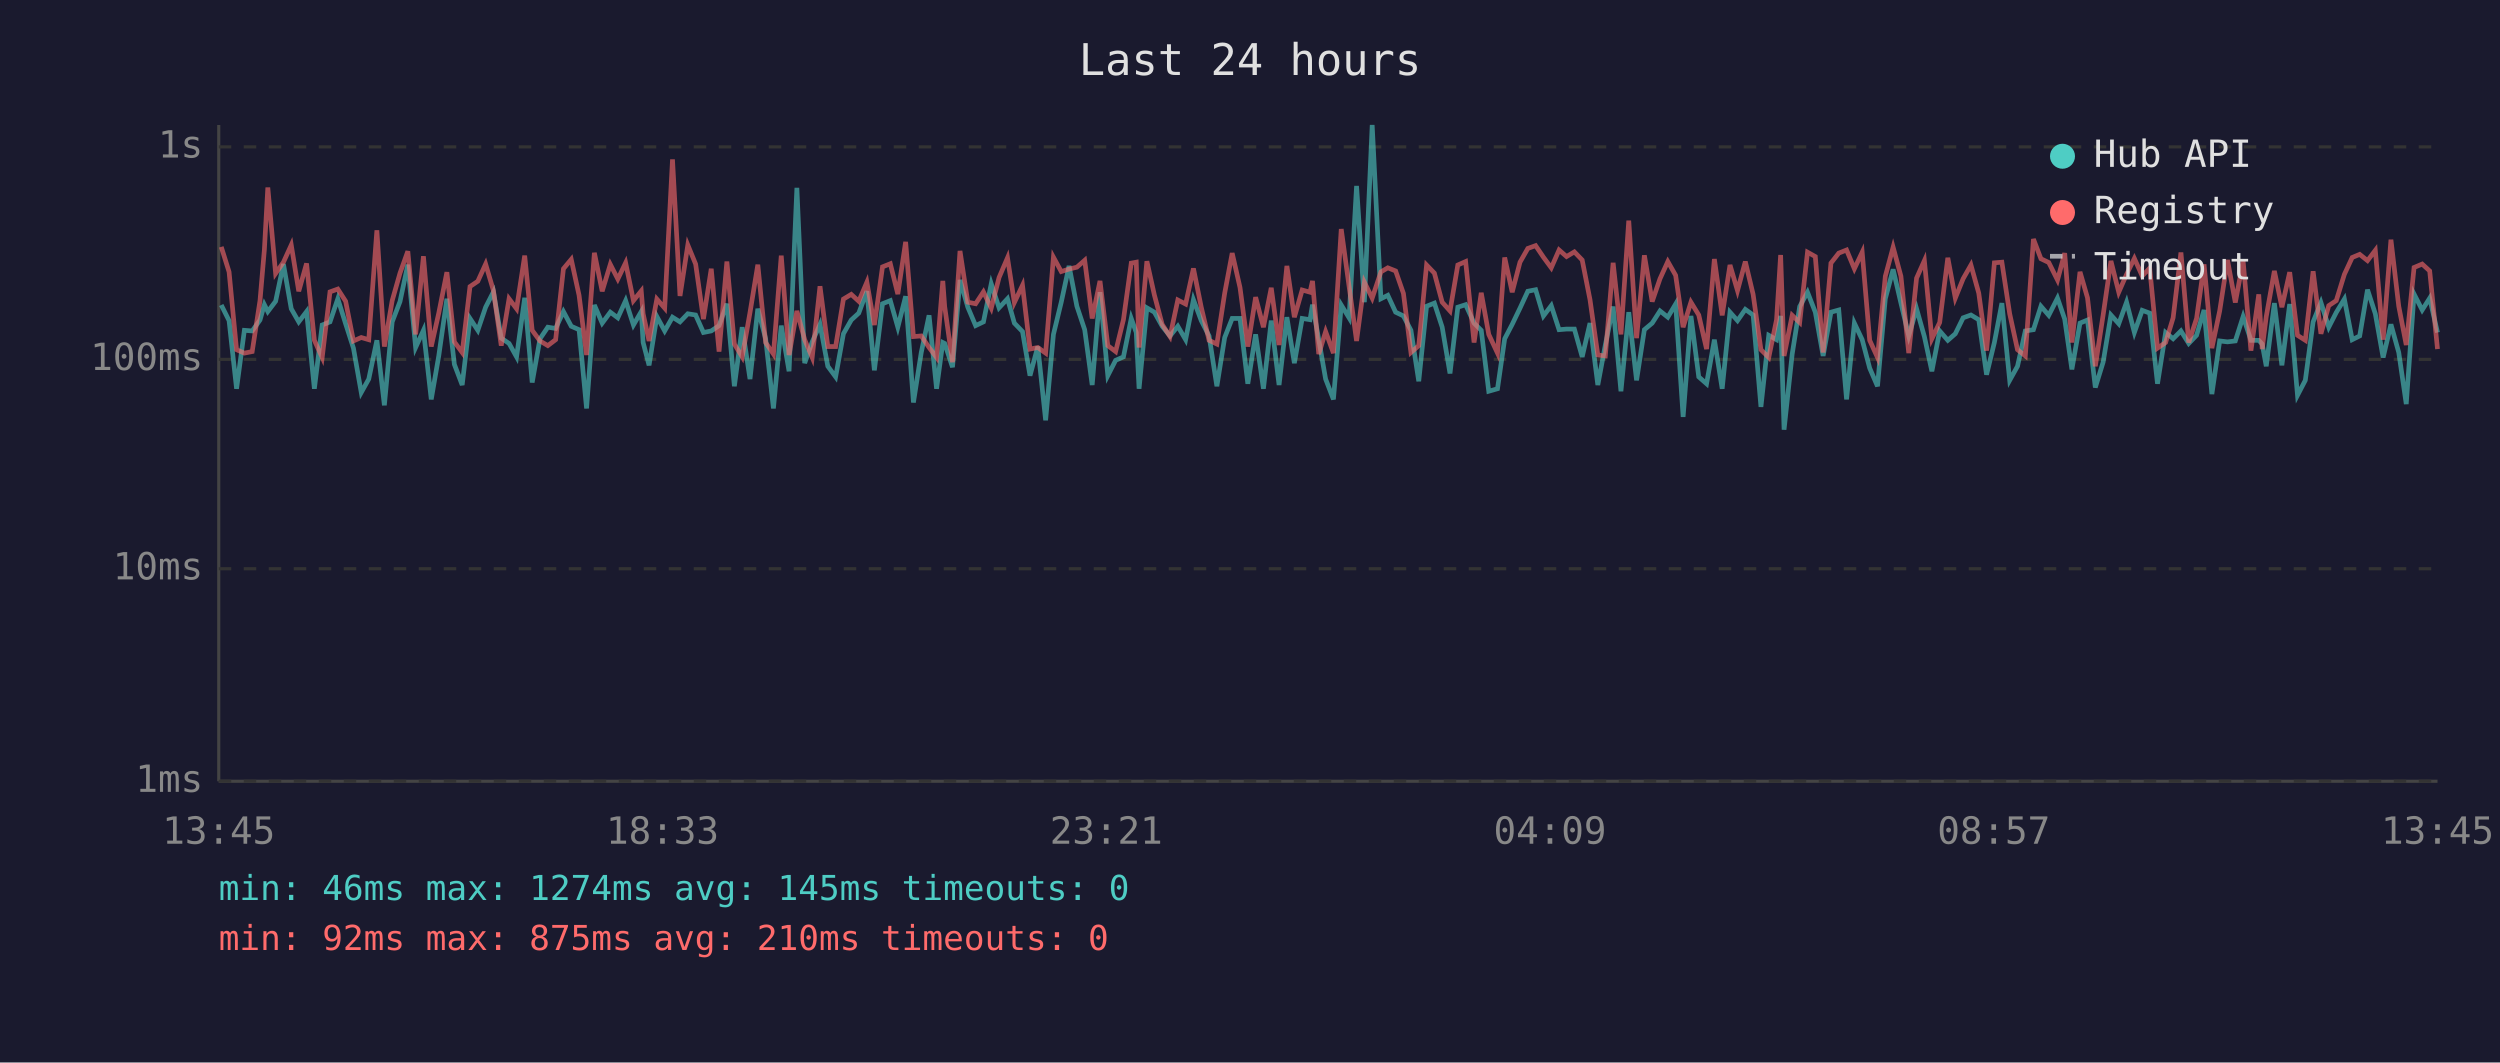
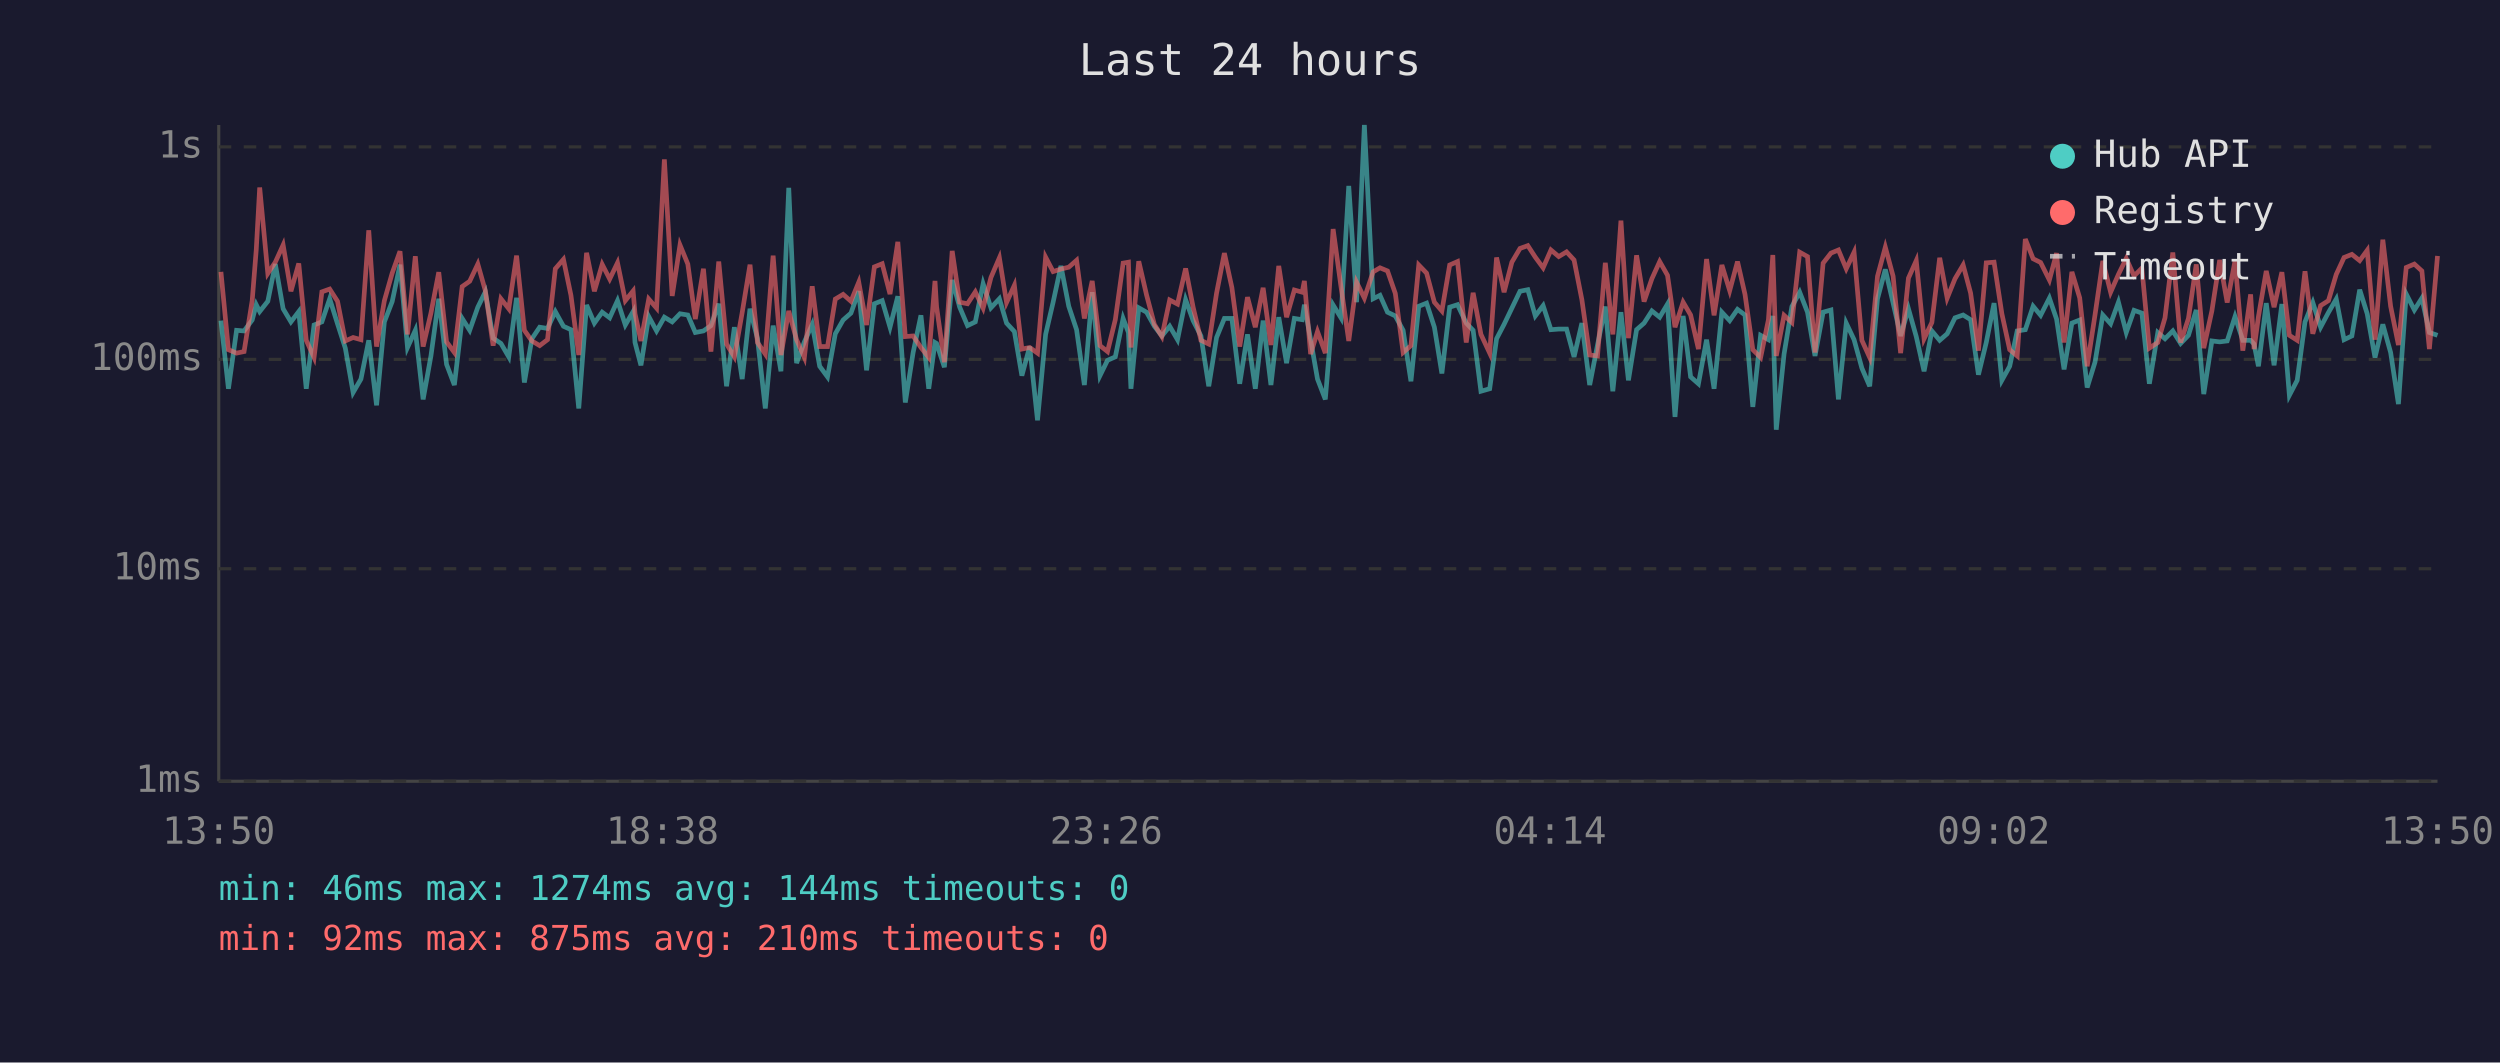
<svg xmlns="http://www.w3.org/2000/svg" viewBox="0 0 800 340" font-family="monospace" font-size="12">
  <rect width="800" height="340" fill="#1a1a2e" />
  <text x="400" y="24" fill="#e0e0e0" font-size="14" text-anchor="middle">Last 24 hours</text>
  <line x1="70" y1="40" x2="70" y2="250" stroke="#444" stroke-width="1" />
  <line x1="70" y1="250" x2="780" y2="250" stroke="#444" stroke-width="1" />
  <line x1="70" y1="250" x2="780" y2="250" stroke="#333" stroke-width="1" stroke-dasharray="4" />
  <text x="65" y="250" fill="#888" text-anchor="end" dominant-baseline="middle">1ms</text>
  <line x1="70" y1="182" x2="780" y2="182" stroke="#333" stroke-width="1" stroke-dasharray="4" />
  <text x="65" y="182" fill="#888" text-anchor="end" dominant-baseline="middle">10ms</text>
  <line x1="70" y1="115" x2="780" y2="115" stroke="#333" stroke-width="1" stroke-dasharray="4" />
  <text x="65" y="115" fill="#888" text-anchor="end" dominant-baseline="middle">100ms</text>
  <line x1="70" y1="47" x2="780" y2="47" stroke="#333" stroke-width="1" stroke-dasharray="4" />
  <text x="65" y="47" fill="#888" text-anchor="end" dominant-baseline="middle">1s</text>
-   <text x="70" y="270" fill="#888" text-anchor="middle">13:45</text>
-   <text x="212" y="270" fill="#888" text-anchor="middle">18:33</text>
-   <text x="354" y="270" fill="#888" text-anchor="middle">23:21</text>
-   <text x="496" y="270" fill="#888" text-anchor="middle">04:09</text>
-   <text x="638" y="270" fill="#888" text-anchor="middle">08:57</text>
-   <text x="780" y="270" fill="#888" text-anchor="middle">13:45</text>
-   <polyline points="70.8,97.6 73.3,102.6 75.7,124.4 78.2,105.7 80.7,105.9 83.2,102.4 84.6,97.5 85.7,99.7 88.2,96.4 90.7,84.5 93.2,98.8 95.6,103.0 98.1,99.7 100.6,124.4 103.1,104.0 105.6,103.0 108.1,95.6 110.6,103.6 113.1,111.4 115.6,125.6 118.0,121.3 120.6,108.9 123.0,129.7 125.5,103.0 128.0,96.5 130.5,84.7 133.0,111.2 135.5,105.7 138.0,127.8 140.4,113.9 143.0,95.6 145.4,116.6 147.9,123.2 150.4,101.9 152.9,105.7 155.4,98.3 157.9,93.4 160.4,108.2 162.9,109.9 165.3,114.2 167.9,95.3 170.3,122.4 172.8,108.4 175.3,104.7 177.8,105.1 180.3,99.7 182.8,104.4 185.3,105.5 187.7,130.7 190.2,97.6 192.7,103.4 195.3,99.9 197.7,101.7 200.2,96.2 202.7,104.0 205.2,99.7 205.8,109.6 207.7,116.9 210.2,101.3 212.7,105.9 215.2,101.5 217.6,103.0 220.1,100.4 222.6,100.8 225.1,106.4 227.6,105.9 230.1,104.2 232.6,97.2 235.0,123.6 237.5,104.7 240.0,121.3 242.5,98.8 245.0,108.4 247.5,130.7 250.0,104.2 252.5,118.8 255.0,60.1 257.5,116.2 259.9,109.4 262.4,103.8 264.9,117.2 267.4,120.6 269.9,106.8 272.4,102.4 274.8,100.2 277.4,93.2 279.8,118.5 282.4,97.2 284.9,96.2 287.3,104.7 289.8,94.8 292.3,128.8 294.8,112.8 297.3,100.9 299.7,124.4 301.7,109.6 302.3,109.9 304.8,117.5 307.2,89.6 309.7,98.3 312.2,104.2 314.7,103.0 317.2,90.8 319.7,98.5 322.4,95.6 324.6,103.4 327.2,106.1 329.6,120.2 332.1,110.9 334.6,134.5 337.1,107.0 339.6,96.7 342.1,85.1 344.6,98.0 347.1,105.5 349.5,123.2 352.0,93.5 354.5,120.2 357.0,115.3 359.5,114.2 362.0,101.9 363.6,106.4 364.5,124.4 367.0,98.5 369.4,99.9 371.9,104.4 374.4,107.5 376.9,104.4 379.4,108.7 381.9,95.9 384.4,102.6 386.9,107.5 389.4,123.6 391.9,108.0 394.3,101.9 396.8,101.9 399.3,122.8 401.8,107.0 404.3,124.4 406.8,102.6 409.3,123.2 411.8,101.5 414.2,116.2 416.7,101.9 419.2,102.3 420.0,97.5 422.0,108.7 424.2,121.3 426.7,127.8 429.2,97.6 431.7,101.7 434.1,59.5 436.6,96.7 439.1,40.0 441.9,95.6 444.1,94.5 446.6,99.9 449.1,101.1 451.5,105.7 454.0,122.0 456.5,98.0 459.0,97.0 461.5,104.7 464.0,119.5 466.5,98.3 469.0,97.5 471.7,103.4 474.0,105.7 476.4,125.2 479.2,124.4 481.5,108.4 483.9,103.8 486.4,98.6 488.9,93.2 491.4,92.7 493.9,101.1 496.4,97.8 498.9,105.5 501.3,105.3 503.8,105.3 506.3,114.2 508.8,103.4 511.3,123.2 513.7,110.4 516.2,98.1 518.7,125.2 521.2,99.9 523.7,121.7 526.2,105.5 528.7,103.4 531.2,99.5 533.7,101.5 536.2,97.3 538.6,133.4 541.1,101.1 543.6,120.6 546.1,122.8 548.6,108.7 551.1,124.4 553.6,99.9 556.0,102.6 558.5,99.0 561.0,100.8 563.5,130.2 566.0,107.3 568.5,108.7 569.8,101.1 570.9,137.5 573.5,113.3 575.9,98.1 578.4,93.5 580.9,99.9 583.4,113.9 585.9,99.9 588.4,99.2 590.9,127.8 593.4,103.4 595.9,108.7 598.3,117.8 600.8,123.6 603.3,95.6 605.8,86.2 608.3,97.0 610.8,107.5 613.3,98.8 615.8,107.7 618.2,118.8 620.7,105.9 623.3,108.9 625.7,106.8 628.2,101.7 630.7,100.8 633.2,102.3 635.7,119.9 638.2,109.6 640.6,97.0 643.1,121.7 645.6,117.2 648.1,105.9 650.7,105.5 653.1,98.0 655.6,100.9 658.4,95.4 660.7,102.1 663.0,118.2 665.6,103.4 668.0,102.4 670.5,124.0 673.0,115.9 675.5,100.8 678.0,103.6 680.5,96.7 683.0,106.4 685.5,99.3 687.9,100.2 690.4,122.8 693.0,106.4 695.4,108.4 697.9,105.9 700.4,109.9 702.9,107.3 705.3,99.2 707.8,126.1 710.3,109.1 712.8,109.4 715.3,109.1 717.8,101.3 720.3,108.9 722.8,108.9 723.9,110.1 725.2,117.2 727.8,97.0 730.2,116.9 732.7,97.3 735.2,126.5 737.7,121.7 740.2,103.0 742.7,96.8 745.2,104.7 747.6,100.0 750.2,95.7 752.7,108.7 755.1,107.5 757.6,92.7 760.1,100.4 762.6,114.4 765.1,103.8 767.6,112.8 770.0,129.3 772.5,94.1 775.1,99.2 777.5,95.4 780.0,106.4" fill="none" stroke="#4ecdc4" stroke-width="1.5" opacity="0.6" />
-   <polyline points="70.8,79.0 73.3,87.0 75.7,111.9 78.2,113.0 80.7,112.5 83.2,96.2 84.6,79.9 85.7,60.0 88.2,87.5 90.7,83.9 93.2,78.4 95.6,93.2 98.1,84.3 100.6,108.9 103.1,114.4 105.6,93.4 108.1,92.5 110.6,96.4 113.1,109.1 115.6,108.0 118.0,108.7 120.6,73.7 123.0,110.9 125.5,96.2 128.0,87.4 130.5,80.4 133.0,107.0 135.5,82.0 138.0,110.9 140.4,100.2 143.0,87.1 145.4,109.4 147.9,112.8 150.4,91.7 152.9,90.0 155.4,84.5 157.9,93.0 160.4,110.6 162.9,95.6 165.3,98.8 167.9,81.8 170.3,105.7 172.8,109.1 175.3,110.6 177.8,108.7 180.3,86.0 182.8,83.0 185.3,94.5 187.7,113.6 190.2,80.9 192.7,93.2 195.3,84.6 197.7,89.3 200.2,84.1 202.7,96.2 205.2,93.1 205.8,100.4 207.7,109.1 210.2,95.7 212.7,98.6 215.2,51.0 217.6,94.7 220.1,78.4 222.6,84.5 225.1,102.1 227.6,86.0 230.1,112.5 232.6,83.7 235.0,110.1 237.5,114.2 240.0,100.0 242.5,84.7 245.0,109.6 247.5,113.3 250.0,81.8 252.5,113.6 255.0,99.5 257.5,108.7 259.9,114.4 262.4,91.6 264.9,110.9 267.4,110.9 269.9,95.7 272.4,94.2 274.8,96.4 277.4,90.3 279.8,104.0 282.4,85.4 284.9,84.4 287.3,94.1 289.8,77.4 292.3,107.7 294.8,107.5 297.3,111.2 299.7,114.4 301.7,89.9 302.3,98.1 304.8,115.9 307.2,80.3 309.7,96.7 312.2,97.2 314.7,93.4 317.2,98.6 319.7,88.8 322.4,82.5 324.6,96.8 327.2,91.3 329.6,111.7 332.1,111.2 334.6,113.0 337.1,82.3 339.6,86.9 342.1,86.1 344.6,85.5 347.1,83.3 349.5,101.9 352.0,89.9 354.5,110.6 357.0,112.5 359.5,102.3 362.0,84.2 363.6,83.9 364.5,111.2 367.0,83.6 369.4,94.4 371.9,103.8 374.4,107.7 376.9,96.0 379.4,97.3 381.9,85.9 384.4,98.3 386.9,108.9 389.4,110.1 391.9,93.8 394.3,81.0 396.8,92.0 399.3,110.9 401.8,95.1 404.3,104.7 406.8,92.1 409.3,110.4 411.8,85.1 414.2,101.5 416.7,92.8 419.2,93.5 420.0,89.9 422.0,113.3 424.2,106.1 426.7,113.0 429.2,73.3 431.7,91.6 434.1,109.1 436.6,90.3 439.1,95.4 441.9,87.0 444.1,85.7 446.6,86.7 449.1,93.9 451.5,112.8 454.0,110.6 456.5,84.8 459.0,87.4 461.5,96.7 464.0,99.5 466.5,84.8 469.0,83.7 471.7,109.6 474.0,93.7 476.4,107.0 479.2,113.0 481.5,82.4 483.9,93.5 486.4,83.9 488.9,79.5 491.4,78.6 493.9,82.3 496.4,85.7 498.9,80.0 501.3,82.1 503.8,80.6 506.3,83.2 508.8,95.9 511.3,113.6 513.7,113.9 516.2,84.1 518.7,107.0 521.2,70.6 523.7,108.2 526.2,81.7 528.7,96.5 531.2,89.2 533.7,83.7 536.2,88.1 538.6,104.7 541.1,96.7 543.6,100.8 546.1,111.7 548.6,82.9 551.1,100.9 553.6,84.8 556.0,93.0 558.5,83.7 561.0,94.2 563.5,111.9 566.0,114.4 568.5,102.3 569.8,81.6 570.9,113.9 573.5,100.9 575.9,103.2 578.4,80.7 580.9,82.1 583.4,112.8 585.9,84.2 588.4,81.0 590.9,80.0 593.4,86.0 595.9,80.7 598.3,108.9 600.8,114.4 603.3,88.4 605.8,79.1 608.3,88.4 610.8,113.0 613.3,89.0 615.8,83.4 618.2,108.4 620.7,103.2 623.3,82.5 625.7,95.4 628.2,89.2 630.7,84.8 633.2,93.8 635.7,112.2 638.2,84.1 640.6,83.9 643.1,100.4 645.6,111.9 648.1,113.9 650.7,76.5 653.1,82.8 655.6,84.0 658.4,89.6 660.7,81.0 663.0,109.6 665.6,87.0 668.0,95.3 670.5,117.2 673.0,100.8 675.5,83.5 678.0,93.5 680.5,87.8 683.0,82.7 685.5,88.3 687.9,85.8 690.4,111.4 693.0,109.6 695.4,101.7 697.9,80.8 700.4,109.6 702.9,101.9 705.3,84.6 707.8,111.4 710.3,99.5 712.8,83.2 715.3,96.8 717.8,83.5 720.3,112.2 722.8,94.2 723.9,111.7 725.2,101.3 727.8,86.7 730.2,98.3 732.7,87.1 735.2,107.3 737.7,108.9 740.2,86.8 742.7,106.8 745.2,97.8 747.6,96.2 750.2,87.8 752.7,82.4 755.1,81.4 757.6,83.4 760.1,80.1 762.6,108.7 765.1,76.7 767.6,98.0 770.0,110.4 772.5,85.6 775.1,84.5 777.5,86.7 780.0,111.7" fill="none" stroke="#ff6b6b" stroke-width="1.5" opacity="0.6" />
+   <text x="70" y="270" fill="#888" text-anchor="middle">13:50</text>
+   <text x="212" y="270" fill="#888" text-anchor="middle">18:38</text>
+   <text x="354" y="270" fill="#888" text-anchor="middle">23:26</text>
+   <text x="496" y="270" fill="#888" text-anchor="middle">04:14</text>
+   <text x="638" y="270" fill="#888" text-anchor="middle">09:02</text>
+   <text x="780" y="270" fill="#888" text-anchor="middle">13:50</text>
+   <polyline points="70.7,102.6 73.1,124.4 75.7,105.7 78.1,105.9 80.7,102.4 82.0,97.5 83.1,99.7 85.7,96.4 88.1,84.5 90.6,98.8 93.1,103.0 95.6,99.7 98.0,124.4 100.5,104.0 103.0,103.0 105.5,95.6 108.0,103.6 110.5,111.4 113.0,125.6 115.5,121.3 118.0,108.9 120.5,129.7 123.0,103.0 125.5,96.5 128.0,84.7 130.4,111.2 132.9,105.7 135.4,127.8 137.9,113.9 140.4,95.6 142.9,116.6 145.4,123.2 147.9,101.9 150.3,105.7 152.9,98.3 155.3,93.4 157.8,108.2 160.3,109.9 162.8,114.2 165.3,95.3 167.8,122.4 170.2,108.4 172.7,104.7 175.2,105.1 177.7,99.7 180.3,104.4 182.7,105.5 185.2,130.7 187.7,97.6 190.2,103.4 192.7,99.9 195.1,101.7 197.6,96.2 200.1,104.0 202.6,99.7 203.2,109.6 205.1,116.9 207.6,101.3 210.1,105.9 212.6,101.5 215.1,103.0 217.6,100.4 220.1,100.8 222.5,106.4 225.1,105.9 227.5,104.2 230.0,97.2 232.5,123.6 235.0,104.7 237.5,121.3 240.0,98.8 242.4,108.4 244.9,130.7 247.4,104.2 249.9,118.8 252.4,60.1 254.9,116.2 257.4,109.4 259.9,103.8 262.3,117.2 264.8,120.6 267.3,106.8 269.8,102.4 272.3,100.2 274.8,93.2 277.3,118.5 279.8,97.2 282.3,96.2 284.8,104.7 287.3,94.8 289.7,128.8 292.2,112.8 294.7,100.9 297.2,124.4 299.2,109.6 299.7,109.9 302.2,117.5 304.7,89.6 307.1,98.3 309.6,104.2 312.1,103.0 314.6,90.8 317.1,98.5 319.8,95.6 322.1,103.4 324.6,106.1 327.0,120.2 329.5,110.9 332.0,134.5 334.6,107.0 337.0,96.7 339.5,85.1 342.0,98.0 344.5,105.5 347.0,123.2 349.5,93.5 352.0,120.2 354.4,115.3 356.9,114.2 359.4,101.9 361.1,106.4 361.9,124.4 364.4,98.5 366.9,99.9 369.4,104.4 371.8,107.5 374.3,104.4 376.8,108.7 379.4,95.9 381.8,102.6 384.3,107.5 386.8,123.6 389.3,108.0 391.8,101.9 394.2,101.9 396.7,122.8 399.2,107.0 401.7,124.4 404.2,102.6 406.7,123.2 409.2,101.5 411.7,116.2 414.2,101.9 416.7,102.3 417.4,97.5 419.4,108.7 421.6,121.3 424.1,127.8 426.6,97.6 429.1,101.7 431.6,59.5 434.1,96.7 436.6,40.0 439.4,95.6 441.6,94.5 444.0,99.9 446.5,101.1 449.0,105.7 451.5,122.0 454.0,98.0 456.5,97.0 459.0,104.7 461.4,119.5 463.9,98.3 466.4,97.5 469.2,103.4 471.4,105.7 473.9,125.2 476.7,124.4 478.9,108.4 481.3,103.8 483.8,98.6 486.4,93.2 488.9,92.7 491.3,101.1 493.8,97.8 496.3,105.5 498.8,105.3 501.3,105.3 503.7,114.2 506.2,103.4 508.7,123.2 511.2,110.4 513.7,98.1 516.1,125.2 518.7,99.9 521.1,121.7 523.7,105.5 526.1,103.4 528.6,99.5 531.1,101.5 533.6,97.3 536.0,133.4 538.6,101.1 541.0,120.6 543.5,122.8 546.1,108.7 548.5,124.4 551.0,99.9 553.5,102.6 556.0,99.0 558.4,100.8 560.9,130.2 563.4,107.3 565.9,108.7 567.3,101.1 568.4,137.5 570.9,113.3 573.4,98.1 575.9,93.5 578.4,99.9 580.8,113.9 583.4,99.9 585.9,99.2 588.3,127.8 590.8,103.4 593.3,108.7 595.8,117.8 598.3,123.6 600.8,95.6 603.3,86.2 605.8,97.0 608.2,107.5 610.7,98.8 613.2,107.7 615.7,118.8 618.2,105.9 620.7,108.9 623.1,106.8 625.6,101.7 628.2,100.8 630.6,102.3 633.1,119.9 635.6,109.6 638.1,97.0 640.6,121.7 643.1,117.2 645.5,105.9 648.1,105.5 650.6,98.0 653.0,100.9 655.8,95.4 658.1,102.1 660.5,118.2 663.0,103.4 665.5,102.4 667.9,124.0 670.4,115.9 672.9,100.8 675.4,103.6 677.9,96.7 680.4,106.4 682.9,99.3 685.4,100.2 687.8,122.8 690.5,106.4 692.8,108.4 695.3,105.9 697.8,109.9 700.3,107.3 702.8,99.2 705.2,126.1 707.8,109.1 710.3,109.4 712.7,109.1 715.2,101.3 717.7,108.9 720.2,108.9 721.3,110.1 722.7,117.2 725.2,97.0 727.7,116.9 730.2,97.3 732.6,126.5 735.1,121.7 737.6,103.0 740.1,96.8 742.6,104.7 745.1,100.0 747.6,95.7 750.1,108.7 752.6,107.5 755.1,92.7 757.5,100.4 760.0,114.4 762.5,103.8 765.0,112.8 767.5,129.3 770.0,94.1 772.6,99.2 775.0,95.4 777.4,106.4 780.0,107.3" fill="none" stroke="#4ecdc4" stroke-width="1.5" opacity="0.6" />
+   <polyline points="70.7,87.0 73.1,111.9 75.7,113.0 78.1,112.5 80.7,96.2 82.0,79.9 83.1,60.0 85.7,87.5 88.1,83.9 90.6,78.4 93.1,93.2 95.6,84.3 98.0,108.9 100.5,114.4 103.0,93.4 105.5,92.5 108.0,96.4 110.5,109.1 113.0,108.0 115.5,108.7 118.0,73.7 120.5,110.9 123.0,96.2 125.5,87.4 128.0,80.4 130.4,107.0 132.9,82.0 135.4,110.9 137.9,100.2 140.4,87.1 142.9,109.4 145.4,112.8 147.9,91.7 150.3,90.0 152.9,84.5 155.3,93.0 157.8,110.6 160.3,95.6 162.8,98.8 165.3,81.8 167.8,105.7 170.2,109.1 172.7,110.6 175.2,108.7 177.7,86.0 180.3,83.0 182.7,94.5 185.2,113.6 187.7,80.9 190.2,93.2 192.7,84.6 195.1,89.3 197.6,84.1 200.1,96.2 202.6,93.1 203.2,100.4 205.1,109.1 207.6,95.7 210.1,98.6 212.6,51.0 215.1,94.7 217.6,78.4 220.1,84.5 222.5,102.1 225.1,86.0 227.5,112.5 230.0,83.7 232.5,110.1 235.0,114.2 237.5,100.0 240.0,84.7 242.4,109.6 244.9,113.3 247.4,81.8 249.9,113.6 252.4,99.5 254.9,108.7 257.4,114.4 259.9,91.6 262.3,110.9 264.8,110.9 267.3,95.7 269.8,94.2 272.3,96.4 274.8,90.3 277.3,104.0 279.8,85.4 282.3,84.4 284.8,94.1 287.3,77.4 289.7,107.7 292.2,107.5 294.7,111.2 297.2,114.4 299.2,89.9 299.7,98.1 302.2,115.9 304.7,80.3 307.1,96.7 309.6,97.2 312.1,93.4 314.6,98.6 317.1,88.8 319.8,82.5 322.1,96.8 324.6,91.3 327.0,111.7 329.5,111.2 332.0,113.0 334.6,82.3 337.0,86.9 339.5,86.1 342.0,85.5 344.5,83.3 347.0,101.9 349.5,89.9 352.0,110.6 354.4,112.5 356.9,102.3 359.4,84.2 361.1,83.9 361.9,111.2 364.4,83.6 366.9,94.4 369.4,103.8 371.8,107.7 374.3,96.0 376.8,97.3 379.4,85.9 381.8,98.3 384.3,108.9 386.8,110.1 389.3,93.8 391.8,81.0 394.2,92.0 396.7,110.9 399.2,95.1 401.7,104.7 404.2,92.1 406.7,110.4 409.2,85.1 411.7,101.5 414.2,92.8 416.7,93.5 417.4,89.9 419.4,113.3 421.6,106.1 424.1,113.0 426.6,73.3 429.1,91.6 431.6,109.1 434.1,90.3 436.6,95.4 439.4,87.0 441.6,85.7 444.0,86.7 446.5,93.9 449.0,112.8 451.5,110.6 454.0,84.8 456.5,87.4 459.0,96.7 461.4,99.5 463.9,84.8 466.4,83.7 469.2,109.6 471.4,93.7 473.9,107.0 476.7,113.0 478.9,82.4 481.3,93.5 483.8,83.9 486.4,79.5 488.9,78.6 491.3,82.3 493.8,85.7 496.3,80.0 498.8,82.1 501.3,80.6 503.7,83.2 506.2,95.9 508.7,113.6 511.2,113.9 513.7,84.1 516.1,107.0 518.7,70.6 521.1,108.2 523.7,81.7 526.1,96.5 528.6,89.2 531.1,83.7 533.6,88.1 536.0,104.7 538.6,96.7 541.0,100.8 543.5,111.7 546.1,82.9 548.5,100.9 551.0,84.8 553.5,93.0 556.0,83.7 558.4,94.2 560.9,111.9 563.4,114.4 565.9,102.3 567.3,81.6 568.4,113.9 570.9,100.9 573.4,103.2 575.9,80.7 578.4,82.1 580.8,112.8 583.4,84.2 585.9,81.0 588.3,80.0 590.8,86.0 593.3,80.7 595.8,108.9 598.3,114.4 600.8,88.4 603.3,79.1 605.8,88.4 608.2,113.0 610.7,89.0 613.2,83.4 615.7,108.4 618.2,103.2 620.7,82.5 623.1,95.4 625.6,89.2 628.2,84.8 630.6,93.8 633.1,112.2 635.6,84.1 638.1,83.9 640.6,100.4 643.1,111.9 645.5,113.9 648.1,76.5 650.6,82.8 653.0,84.0 655.8,89.6 658.1,81.0 660.5,109.6 663.0,87.0 665.5,95.3 667.9,117.2 670.4,100.8 672.9,83.5 675.4,93.5 677.9,87.8 680.4,82.7 682.9,88.3 685.4,85.8 687.8,111.4 690.5,109.6 692.8,101.7 695.3,80.8 697.8,109.6 700.3,101.9 702.8,84.6 705.2,111.4 707.8,99.5 710.3,83.2 712.7,96.8 715.2,83.5 717.7,112.2 720.2,94.2 721.3,111.7 722.7,101.3 725.2,86.7 727.7,98.3 730.2,87.1 732.6,107.3 735.1,108.9 737.6,86.8 740.1,106.8 742.6,97.8 745.1,96.2 747.6,87.8 750.1,82.4 752.6,81.4 755.1,83.4 757.5,80.1 760.0,108.7 762.5,76.7 765.0,98.0 767.5,110.4 770.0,85.6 772.6,84.5 775.0,86.7 777.4,111.7 780.0,81.9" fill="none" stroke="#ff6b6b" stroke-width="1.5" opacity="0.6" />
  <circle cx="660" cy="50" r="4" fill="#4ecdc4" />
  <text x="670" y="50" fill="#e0e0e0" dominant-baseline="middle">Hub API</text>
  <circle cx="660" cy="68" r="4" fill="#ff6b6b" />
  <text x="670" y="68" fill="#e0e0e0" dominant-baseline="middle">Registry</text>
  <line x1="656" y1="82" x2="664" y2="82" stroke="#e0e0e0" stroke-width="1.5" stroke-dasharray="4,3" opacity="0.7" />
  <text x="670" y="86" fill="#e0e0e0" dominant-baseline="middle">Timeout</text>
-   <text x="70" y="288" fill="#4ecdc4" font-size="11">min: 46ms  max: 1274ms  avg: 145ms  timeouts: 0</text>
+   <text x="70" y="288" fill="#4ecdc4" font-size="11">min: 46ms  max: 1274ms  avg: 144ms  timeouts: 0</text>
  <text x="70" y="304" fill="#ff6b6b" font-size="11">min: 92ms  max: 875ms  avg: 210ms  timeouts: 0</text>
</svg>
